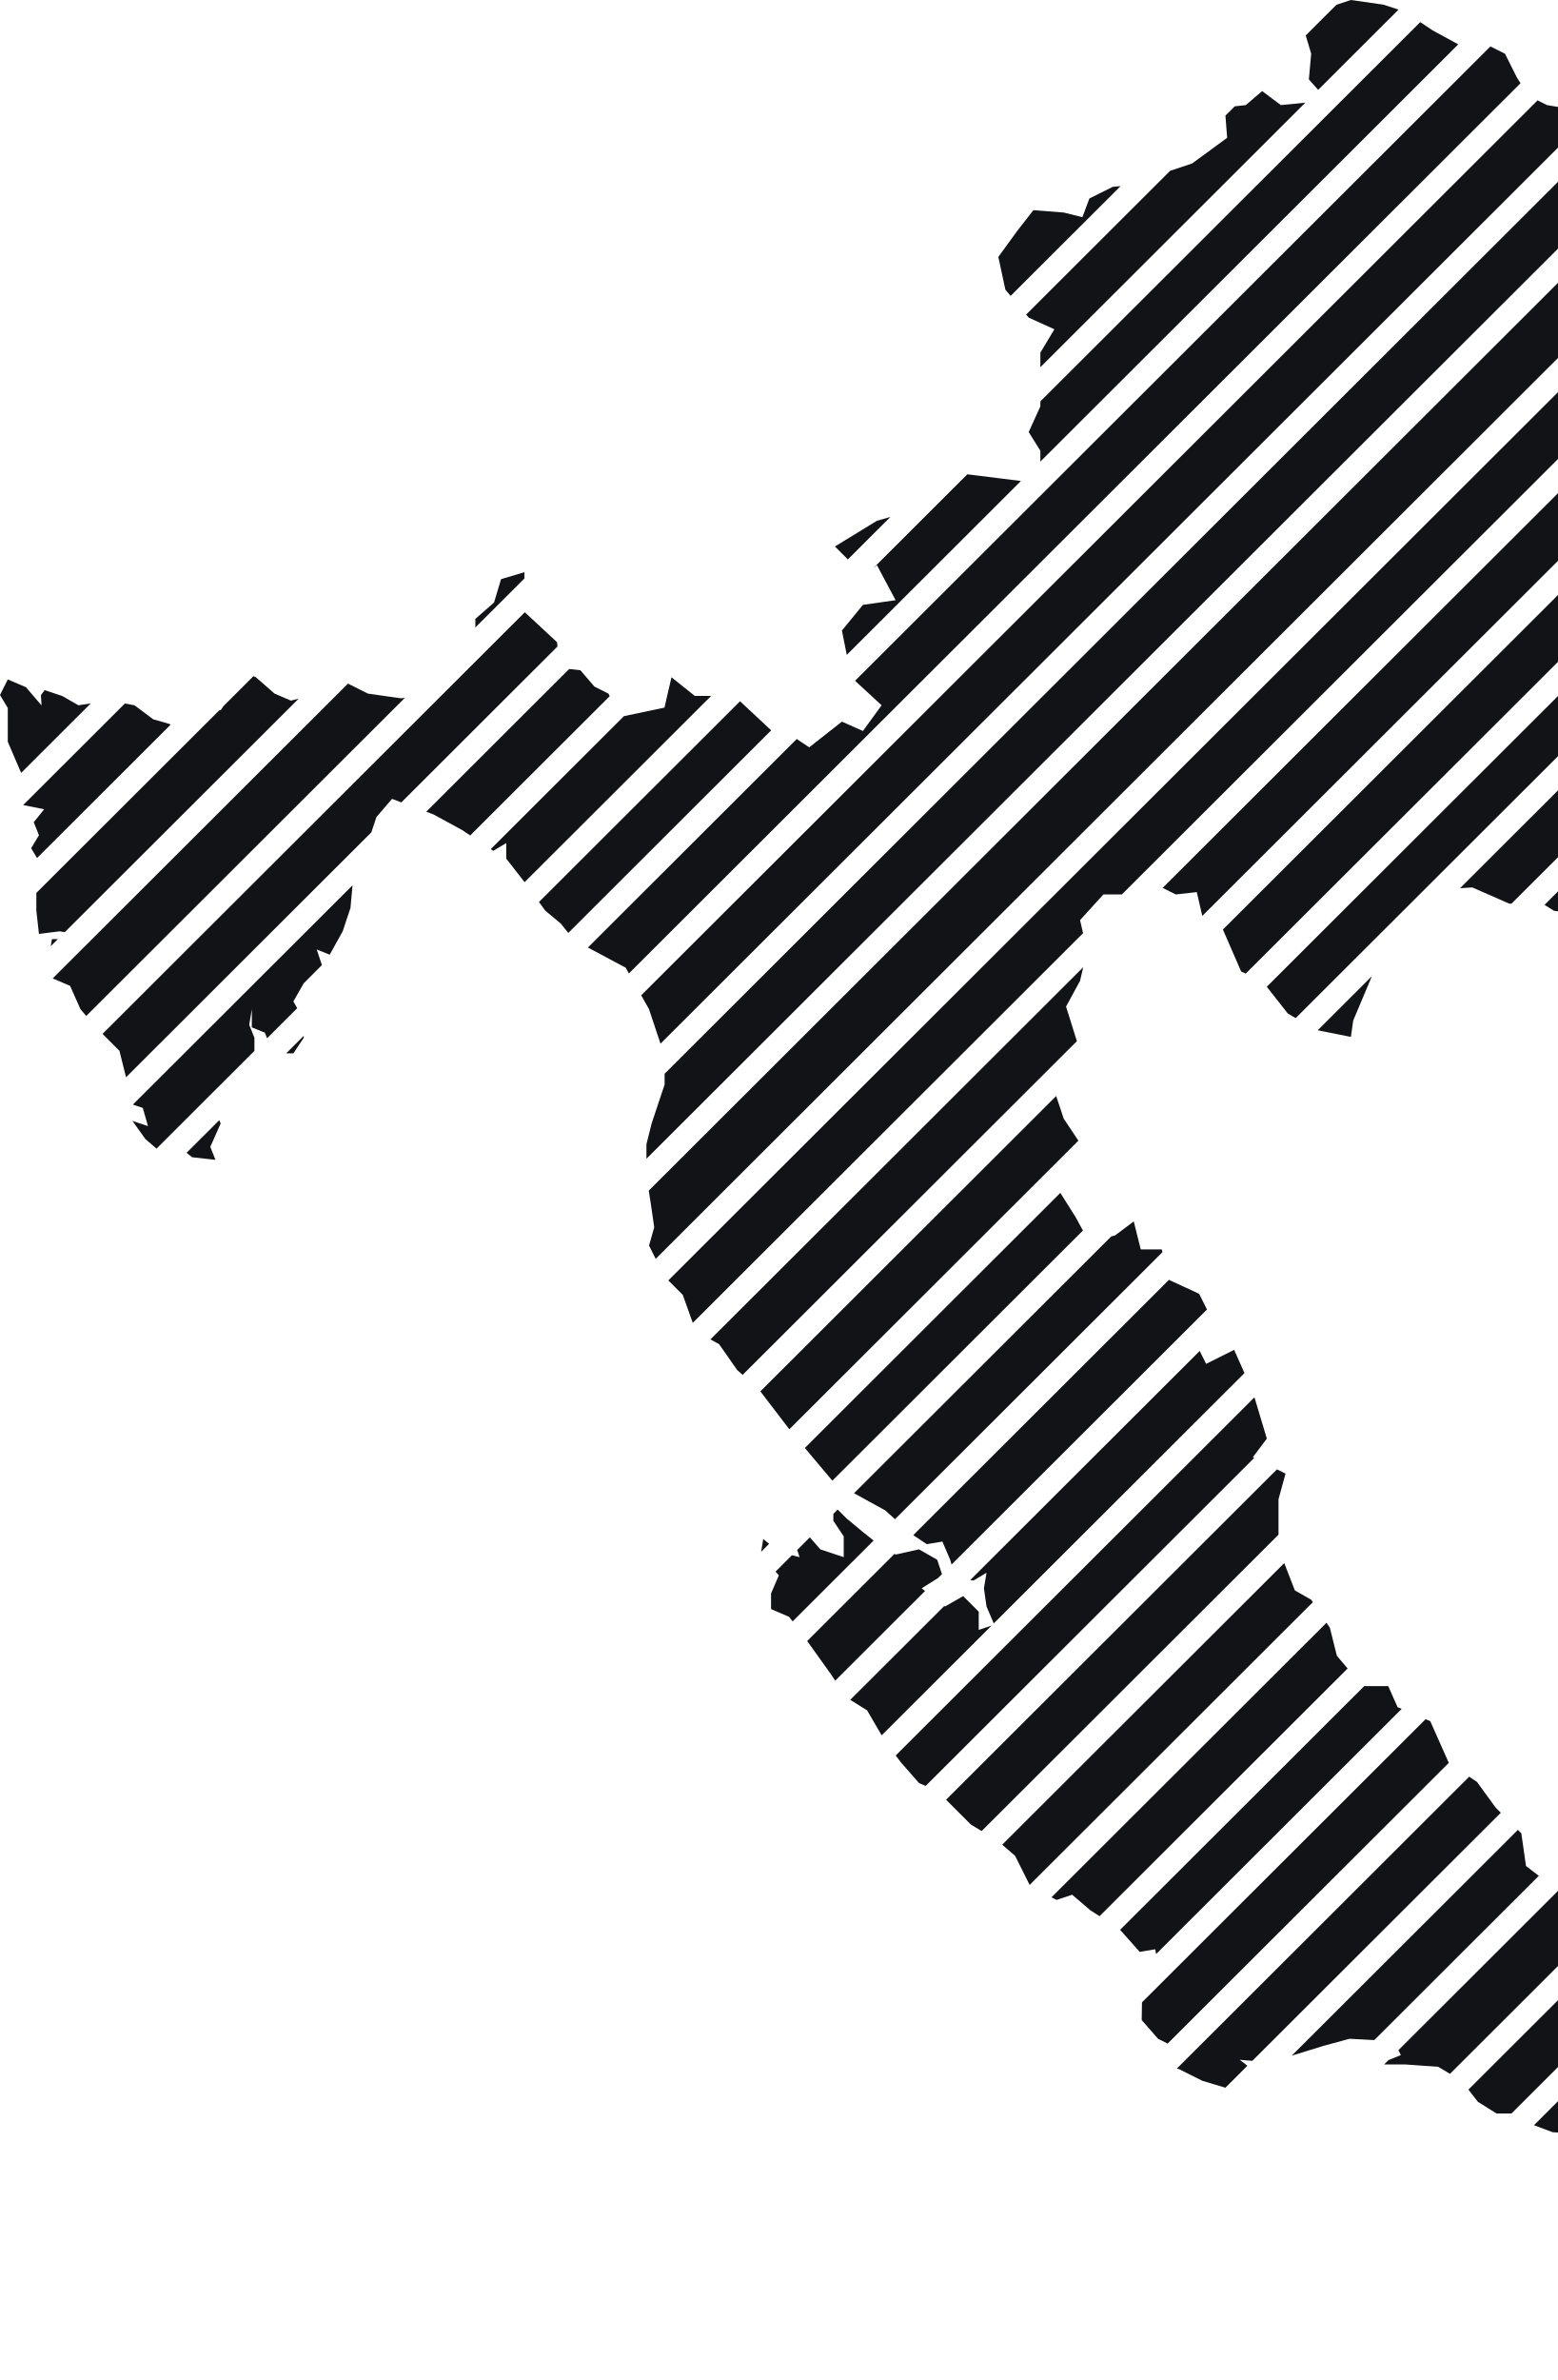
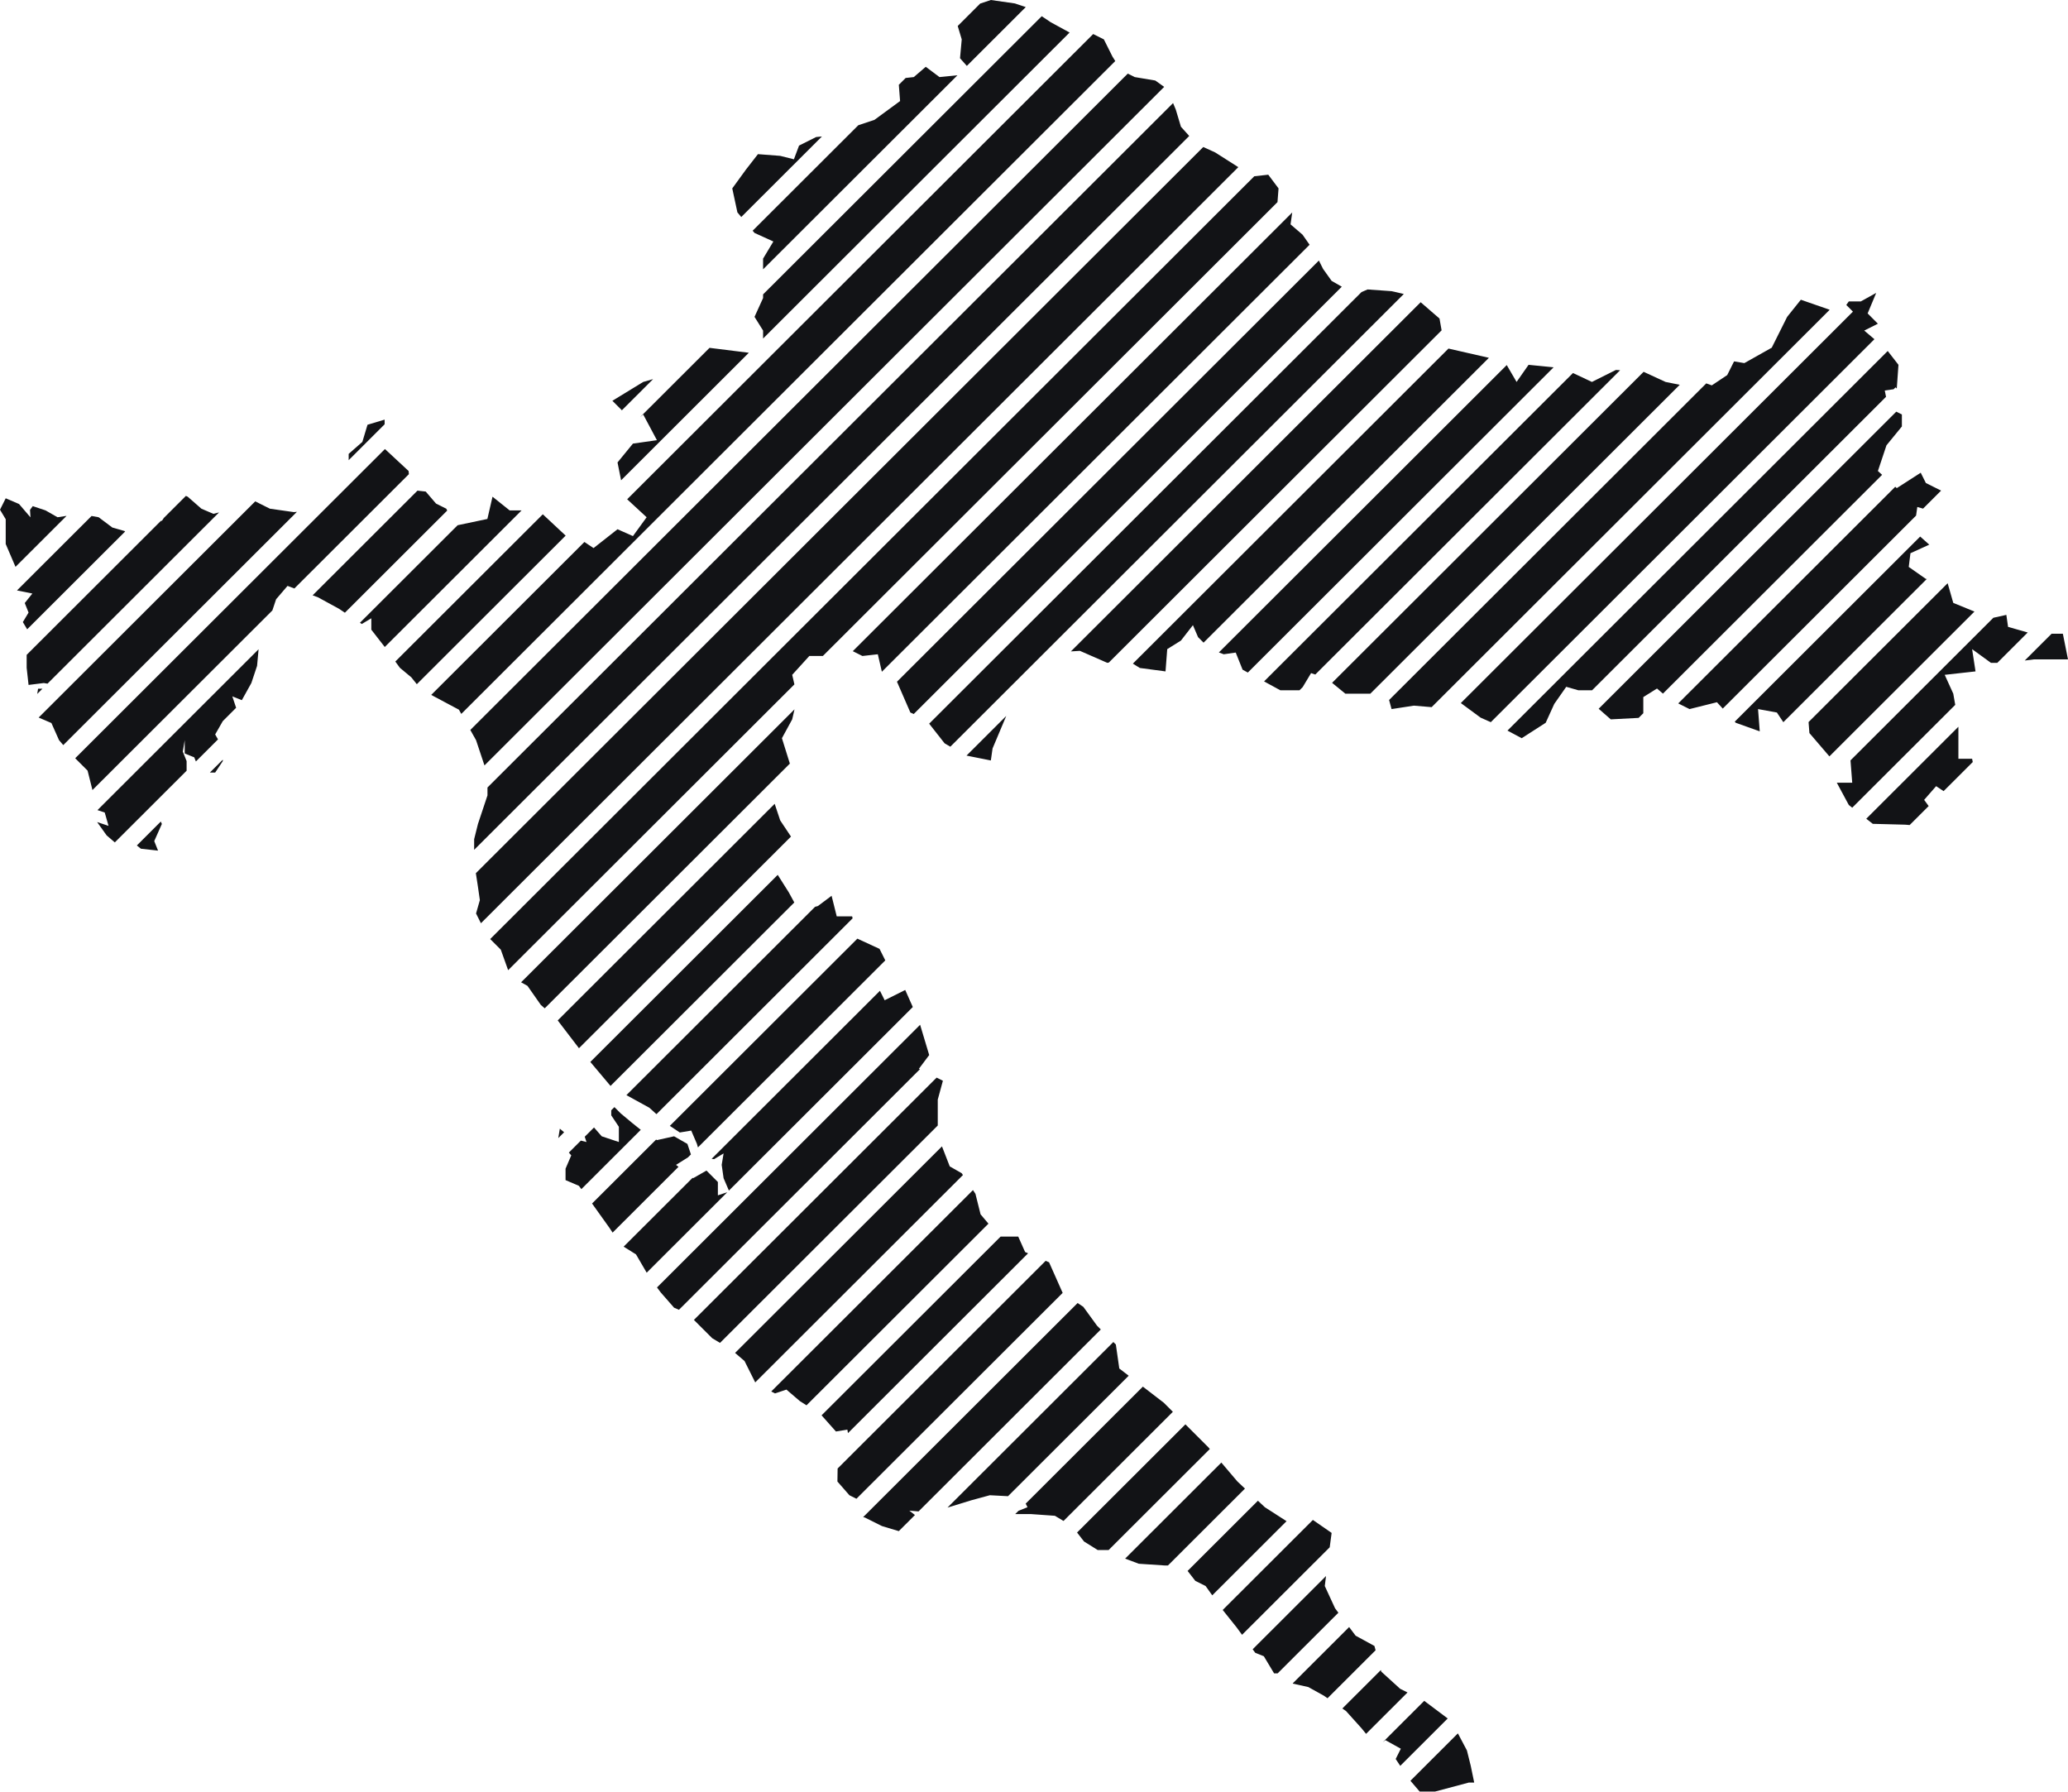
- <svg xmlns="http://www.w3.org/2000/svg" width="644" height="984" viewBox="0 0 644 984" fill="none">
+ <svg xmlns="http://www.w3.org/2000/svg" width="1166" height="1010" viewBox="0 0 1166 1010" fill="none">
  <path fill-rule="evenodd" clip-rule="evenodd" d="M861.85 205.662L875.958 207.073L703.567 379.144L700.607 377.529L696.74 367.874L689.984 368.839L687.234 367.808L849.542 205.801L855.094 215.317L861.85 205.662ZM510.393 558.089L514.663 567.698L410.979 671.19L407.985 664.199L406.911 656.685L407.985 650.24L402.615 653.463L401.244 653.267L496.139 558.548L498.806 563.88L510.393 558.089ZM404.763 673.862L410.078 672.089L364.618 717.464L358.597 707.146L351.63 702.789L390.518 663.974L390.808 664.199L398.323 659.903L404.763 666.343V673.862ZM518.787 577.711L370.435 725.788L372.555 728.615L380.072 737.207L382.812 738.381L518.668 602.778L518.114 602.501L523.91 594.78L518.787 577.711ZM734.485 387.361L732.726 389.117H721.848L712.72 384.137L886.891 210.289L897.577 215.317L911.093 208.558L913.471 208.707L741.607 380.252L739.228 379.458L734.485 387.361ZM528.099 607.493L391.248 744.09L394.026 746.87L401.545 754.384L405.968 757.037L528.737 634.496V619.88L531.635 609.261L528.099 607.493ZM419.796 767.269L414.458 762.691L531.11 646.256L535.497 657.536L542.254 661.402L542.933 662.421L425.819 779.317L419.796 767.269ZM434.832 784.449L436.973 785.52L443.413 783.372L450.931 789.812L454.728 792.23L557.321 689.827L552.876 684.573L549.979 672.986L548.59 670.903L434.832 784.449ZM471.33 806.993L463.225 797.878L564.165 697.125H574.118L577.98 705.815L579.668 706.538L478.103 807.914L477.771 805.919L471.33 806.993ZM472.277 827.859L472.16 835.197L478.916 842.922L482.888 844.908L599.16 728.851L591.497 711.611L589.57 710.784L472.277 827.859ZM487.61 855.474L486.667 855.265L607.589 734.567L610.81 736.715L618.53 747.333L620.671 749.474L517.906 852.048L512.71 851.616L515.875 854.076L506.777 863.157L497.264 860.301L487.61 855.474ZM534.248 849.866L534.92 849.683L547.472 845.82L558.091 842.922L568.353 843.464L636.39 775.553L631.086 771.473L629.153 757.956L627.742 756.545L534.248 849.866ZM579.337 849.683L574.233 851.724L572.408 853.545H581.266L594.787 854.51L599.649 857.426L661.297 795.892L656.19 790.785L644.384 781.703L578.318 847.646L579.337 849.683ZM668.369 802.963L607.274 863.945L611.197 868.991L618.922 873.822H625.069L682.128 816.869L681.295 815.889L668.369 802.963ZM642.097 881.547L634.383 878.653L688.625 824.512L697.709 835.197L701.952 839.176L658.535 882.512H656.578L642.097 881.547ZM669.601 885.596L673.961 891.201L679.753 894.099L683.507 899.355L725.392 857.547L713.159 849.683L709.251 846.019L669.601 885.596ZM689.407 907.616L689.398 907.603L740.246 856.85L750.811 864.164L749.731 872.27L700.308 921.601L697.132 917.27L689.407 907.616ZM706.291 929.759L707.755 931.755L712.582 933.684L718.373 943.342H720.373L754.623 909.156L752.744 906.651L746.952 894.099L747.655 888.471L706.291 929.759ZM728.996 949.134L728.888 948.972L760.684 917.235L764.331 922.097L774.95 927.893L775.596 930.315L748.498 957.364L746.375 955.895L737.686 951.068L728.996 949.134ZM756.856 963.15L758.927 964.584L767.617 974.238L770.233 977.437L793.6 954.114L789.435 952.032L778.813 942.374L778.573 941.474L756.856 963.15ZM781.133 980.994L779.569 982.247L803.021 958.839L816.264 968.772L789.505 995.481L786.929 991.617L789.823 985.826L781.133 980.994ZM795.239 1003.89L800.446 1009.97H809.135L828.161 1004.9L831.203 1004.92L829.223 995.345L827.092 986.79L822.001 977.174L795.239 1003.89ZM1112.3 429.59L1111.93 427.737H1104.2V409.704L1052.26 461.55L1055.93 464.429L1074.16 464.9L1076.72 465.106L1087.44 454.408L1084.89 450.912L1091.65 443.187L1095.86 445.994L1112.3 429.59ZM1122.55 373.667H1126.15L1143.29 356.559L1132.2 353.39L1131.24 346.632L1123.92 348.258L1043.33 428.695L1043.37 428.702L1044.34 441.254H1035.65L1042.41 453.806L1044.34 455.326L1102.42 397.356L1101.31 391.046L1096.48 380.427L1113.86 378.494L1111.93 365.943L1122.55 373.667ZM1146.69 371.736L1141.61 372.371L1156.75 357.253H1163.1L1166 371.736H1146.69ZM1113.26 344.764L1031.47 426.405L1020.2 413.256L1019.72 407.06L1098.14 328.789L1101.31 339.872L1113.26 344.764ZM1085.86 326.355H1086.42L1005.5 407.13L1001.86 401.668L991.236 399.735L992.201 412.287L978.684 407.46L978.107 406.83L1082.65 302.478L1087.79 307.045L1077.17 311.872L1076.2 319.596L1085.86 326.355ZM1084.28 286.73L1081.03 285.803L1080.34 290.662L971.343 399.452L968.062 395.873L952.612 399.735L946.236 396.548L1068.6 274.411L1069.45 275.181L1082.96 266.491L1085.86 272.284L1094.45 276.579L1084.28 286.73ZM1098.39 286.77L1098.41 286.768L1098.41 286.753L1098.39 286.77ZM1058.82 265.526L1061.19 267.677L937.618 391.021L934.268 388.148L926.543 392.979V402.075L923.909 404.705L908.195 405.531L901.374 399.558L1069.17 232.076L1072.34 233.662V240.421L1063.65 251.042L1058.82 265.526ZM1067.68 219.431L1062.69 220.145L1063.4 223.706L897.6 389.196L897.577 389.117H889.852L883.091 387.183L876.335 396.841L871.508 407.46L857.987 416.15L849.955 411.865L1064.35 197.869L1070.41 205.662L1069.46 219.041L1068.76 218.349L1067.68 219.431ZM1051.1 186.351L1056.85 191.221L840.558 407.116L834.817 404.566L823.659 396.344L1044.74 175.677L1040.99 171.924L1042.41 169.936H1049.17L1057.86 165.109L1053.03 176.694L1058.82 182.488L1051.1 186.351ZM1031.63 174.626L1015.37 168.971L1007.65 178.626L998.957 196.006L983.512 204.696L977.716 203.73L973.853 211.455L965.164 217.248L962.035 216.131L783.213 394.621L784.608 399.735L797.161 397.806L807.201 398.642L1031.63 174.626ZM939.095 215.317L947.092 216.917L772.64 391.046H758.536L751.07 384.936L926.724 209.607L939.095 215.317ZM811.642 179.591L812.815 186.237L625.194 373.51L624.326 373.667L608.876 366.908L603.799 367.225L801.012 170.378L811.642 179.591ZM480.458 516.57L480.722 517.713L370.135 628.095L366.113 624.475L353.192 617.368L459.545 511.212L461.15 510.774L468.875 504.983L471.769 516.57H480.458ZM483.419 529.151L377.681 634.692L383.29 638.43L389.734 637.356L392.956 644.874L393.52 646.848L499.155 541.409L495.908 534.914L483.419 529.151ZM345.406 694.872L382.562 657.786L381.146 656.685L387.89 652.468L389.562 650.799L387.586 644.874L380.072 640.578L370.408 642.726L369.931 642.428L333.822 678.47L338.198 684.598L343.567 692.113L345.406 694.872ZM839.487 201.708L678.606 362.291L675.499 359.184L672.605 352.426L665.845 361.115L658.12 365.943L657.155 378.494L642.67 376.565L638.747 374.111L816.69 196.498L839.487 201.708ZM356.45 633.064L361.285 636.929L327.79 670.362L326.387 668.491L318.872 665.273V658.829L322.093 651.315L320.736 649.764L327.506 643.006L330.682 643.8L329.691 640.825L334.92 635.605L339.272 640.578L348.934 643.8V635.208L344.639 628.767V625.904L346.43 624.117L350.008 627.693L356.45 633.064ZM750.811 158.349L756.54 161.622L515.197 402.517L513.287 401.668L505.744 384.314L743.625 146.874L745.984 151.591L750.811 158.349ZM439.904 462.499L445.978 471.608L326.438 590.926L314.452 575.251L436.788 453.142L439.904 462.499ZM438.509 493.192L332.846 598.659L344.233 612.181L447.848 508.758L444.735 503.049L438.509 493.192ZM314.767 641.593L318.069 638.297L315.651 636.282L314.767 641.593ZM544.954 425.961L567.356 403.601L559.633 421.946L558.668 428.702L544.954 425.961ZM791.509 165.735L535.835 420.935L532.6 419.048L523.892 407.968L767.668 164.644L771.088 163.177L784.608 164.143L791.509 165.735ZM738.385 137.975L734.401 132.28L727.64 126.487L728.597 119.779L480.826 367.091L486.254 369.805L494.944 368.839L497.219 378.694L738.385 137.975ZM445.347 430.47L440.873 416.15L446.665 405.531L447.967 399.889L293.806 553.764L297.399 555.759L304.915 566.496L307.128 568.432L445.347 430.47ZM720.88 106.21L720.285 113.947L463.952 369.805H456.323L446.665 380.427L447.909 385.818L286.5 546.928L282.368 535.36L276.388 529.381L707.207 99.362L715.088 98.487L720.88 106.21ZM698.193 94.23L685.157 85.933L678.436 82.879L268.304 492.25L269.485 499.928L270.558 507.447L268.411 514.961L271.164 520.467L698.193 94.23ZM665.845 71.451L670.522 76.649L267.338 479.086V473.089L269.485 464.5L274.852 448.393V443.946L661.41 58.105L662.947 61.794L665.845 71.451ZM656.398 48.979L651.359 45.381L639.776 43.449L635.875 41.499L265.177 411.508L268.411 417.258L273.159 431.506L656.398 48.979ZM627.224 31.863L628.818 34.413L260.087 402.46L258.749 400.081L243.127 391.75L329.501 305.535L334.662 308.975L348.179 298.355L356.869 302.217L364.594 291.595L353.617 281.464L616.373 19.196L622.397 22.207L627.224 31.863ZM603.075 18.34L592.462 12.552L587.353 9.145L430.25 165.957V168.006L425.423 178.626L430.25 186.351V190.844L603.075 18.34ZM422.215 198.864L400.056 196.094L360.933 235.145L362.663 233.662L370.386 248.146L356.869 250.077L348.179 260.698L350.19 270.755L422.215 198.864ZM318.932 301.956L306.048 289.928L222.894 372.928L225.465 376.463L231.906 381.83L235.016 385.717L318.932 301.956ZM572.185 1.932L578.362 3.99L545.135 37.156L541.289 32.829L542.254 22.207L539.987 14.655L552.665 2.001L558.668 0L572.185 1.932ZM529.702 43.449L539.846 42.435L430.25 151.827V145.798L436.046 136.142L425.423 131.314L424.373 130.054L483.918 70.62L493.01 67.588L507.495 56.968L506.787 47.793L510.628 43.96L515.22 43.449L521.977 37.656L529.702 43.449ZM362.663 215.317L368.239 213.723L350.637 231.293L345.283 225.939L362.663 215.317ZM287.35 287.733H294.092L216.941 364.741L216.876 364.651L209.361 354.988V348.547L203.992 351.768L202.946 351.07L258.028 296.091L274.798 292.561L277.695 280.009L287.35 287.733ZM123.508 288.865L120.31 289.665L113.55 286.768L105.827 280.009L104.814 279.559L92.383 291.967L91.343 293.527L90.671 293.676L15.03 369.176V376.463L16.105 386.122L24.694 385.052L26.793 385.401L123.508 288.865ZM23.919 388.27H21.472L20.985 391.198L23.919 388.27ZM21.797 404.516L28.988 407.599L33.283 417.258L35.67 420.044L167.418 288.541L165.691 288.698L152.172 286.768L143.906 282.634L21.797 404.516ZM70.101 299.32L70.576 299.605L15.321 354.757L12.883 350.694L16.105 345.325L13.958 339.957L18.252 334.589L9.575 332.853L51.635 290.871L55.618 291.595L63.343 297.388L70.101 299.32ZM37.539 290.812L32.445 291.595L25.685 287.733L18.474 285.329L16.931 287.417L17.178 291.643L10.736 284.128L3.221 280.907L0 287.348L3.221 292.717V306.675L8.742 319.556L37.539 290.812ZM460.181 77.245L463.421 76.95L417.946 122.341L415.769 119.729L412.871 106.21L420.596 95.589L427.352 86.9L439.904 87.865L447.629 89.796L450.527 82.071L460.181 77.245ZM251.624 286.768L252.153 287.826L194.46 345.412L191.109 343.178L179.298 336.736L176.272 335.601L235.387 276.596L240.037 277.113L245.831 283.871L251.624 286.768ZM121.322 414.039L122.914 416.825L110.449 429.267L109.512 426.924L104.144 424.776V417.258L103.07 423.702L105.217 429.068V434.439L105.141 434.565L64.736 474.895L60.124 470.94L54.756 463.426L61.198 465.574L59.051 458.06L54.954 456.694L145.793 366.023L144.942 375.389L141.721 385.052L136.353 394.714L130.985 392.566L133.132 399.007L125.617 406.525L121.322 414.039ZM77.158 476.625L90.674 463.134L91.26 464.5L86.965 474.163L89.112 479.533L79.45 478.459L77.158 476.625ZM125.617 428.257L118.347 435.513H121.322L125.617 429.068V428.257ZM230.543 267.301L230.382 265.526L217.042 253.138L42.403 427.454L49.388 434.439L52.125 445.388L153.572 344.13L155.679 337.81L162.121 330.294L165.982 331.742L230.543 267.301ZM216.865 236.559V239.186L196.588 259.425V255.871L204.313 249.111L207.208 239.456L216.865 236.559Z" fill="#121316" />
</svg>
